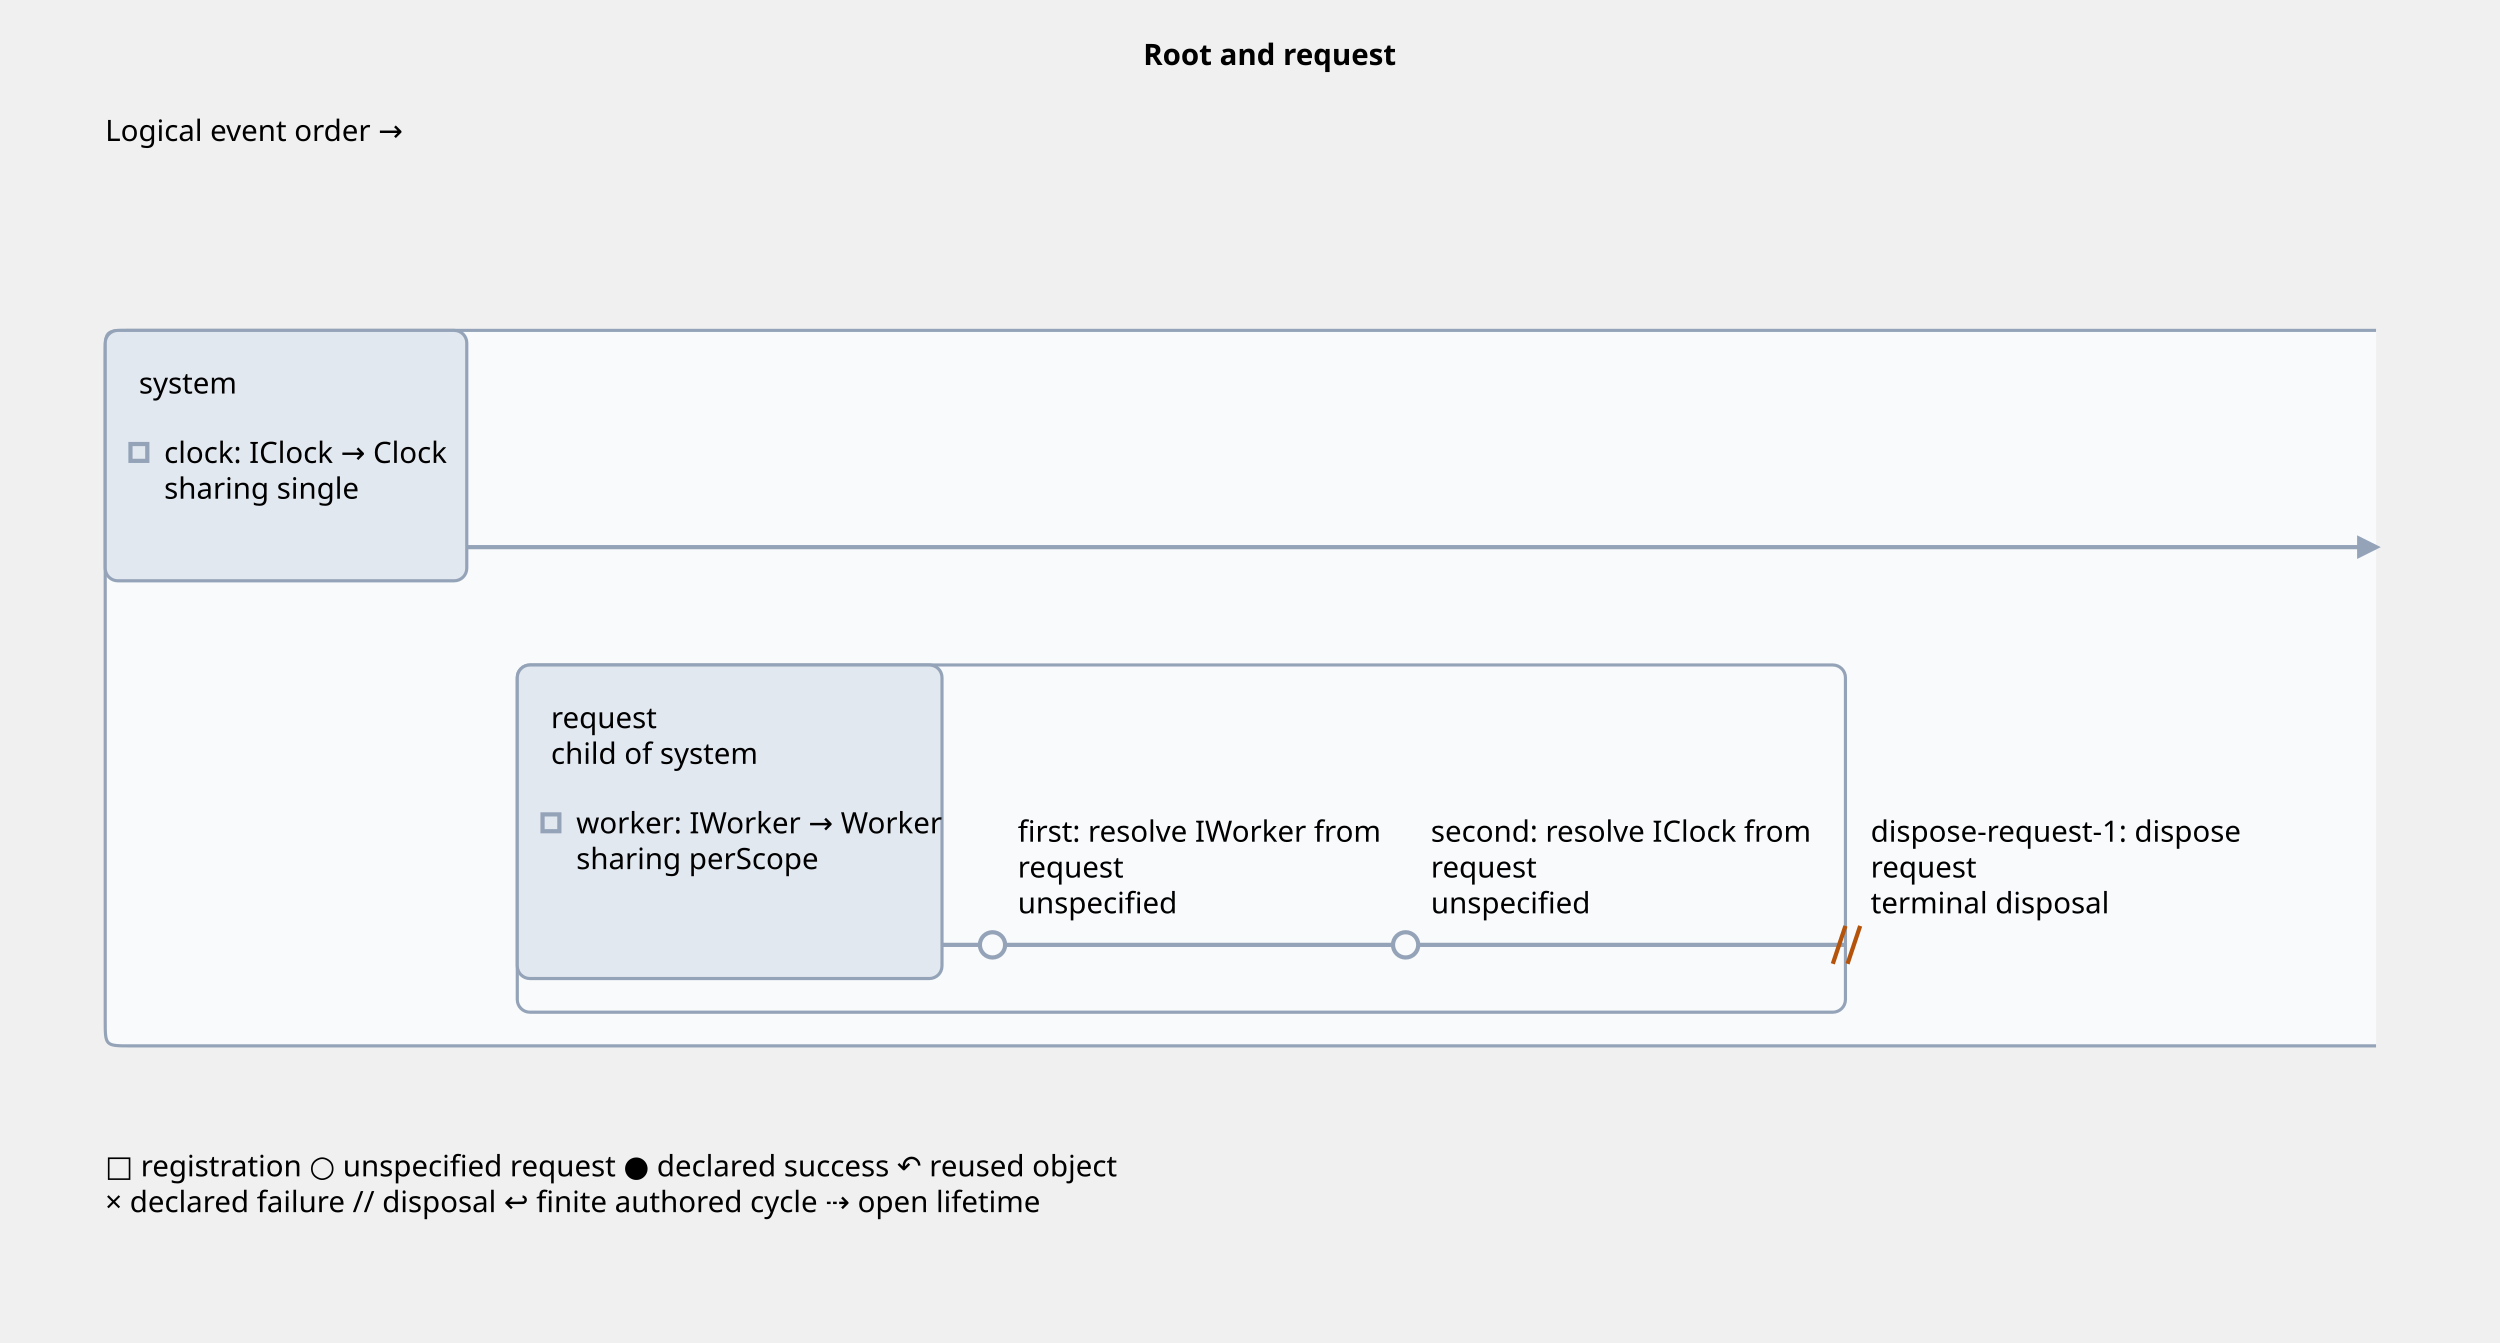
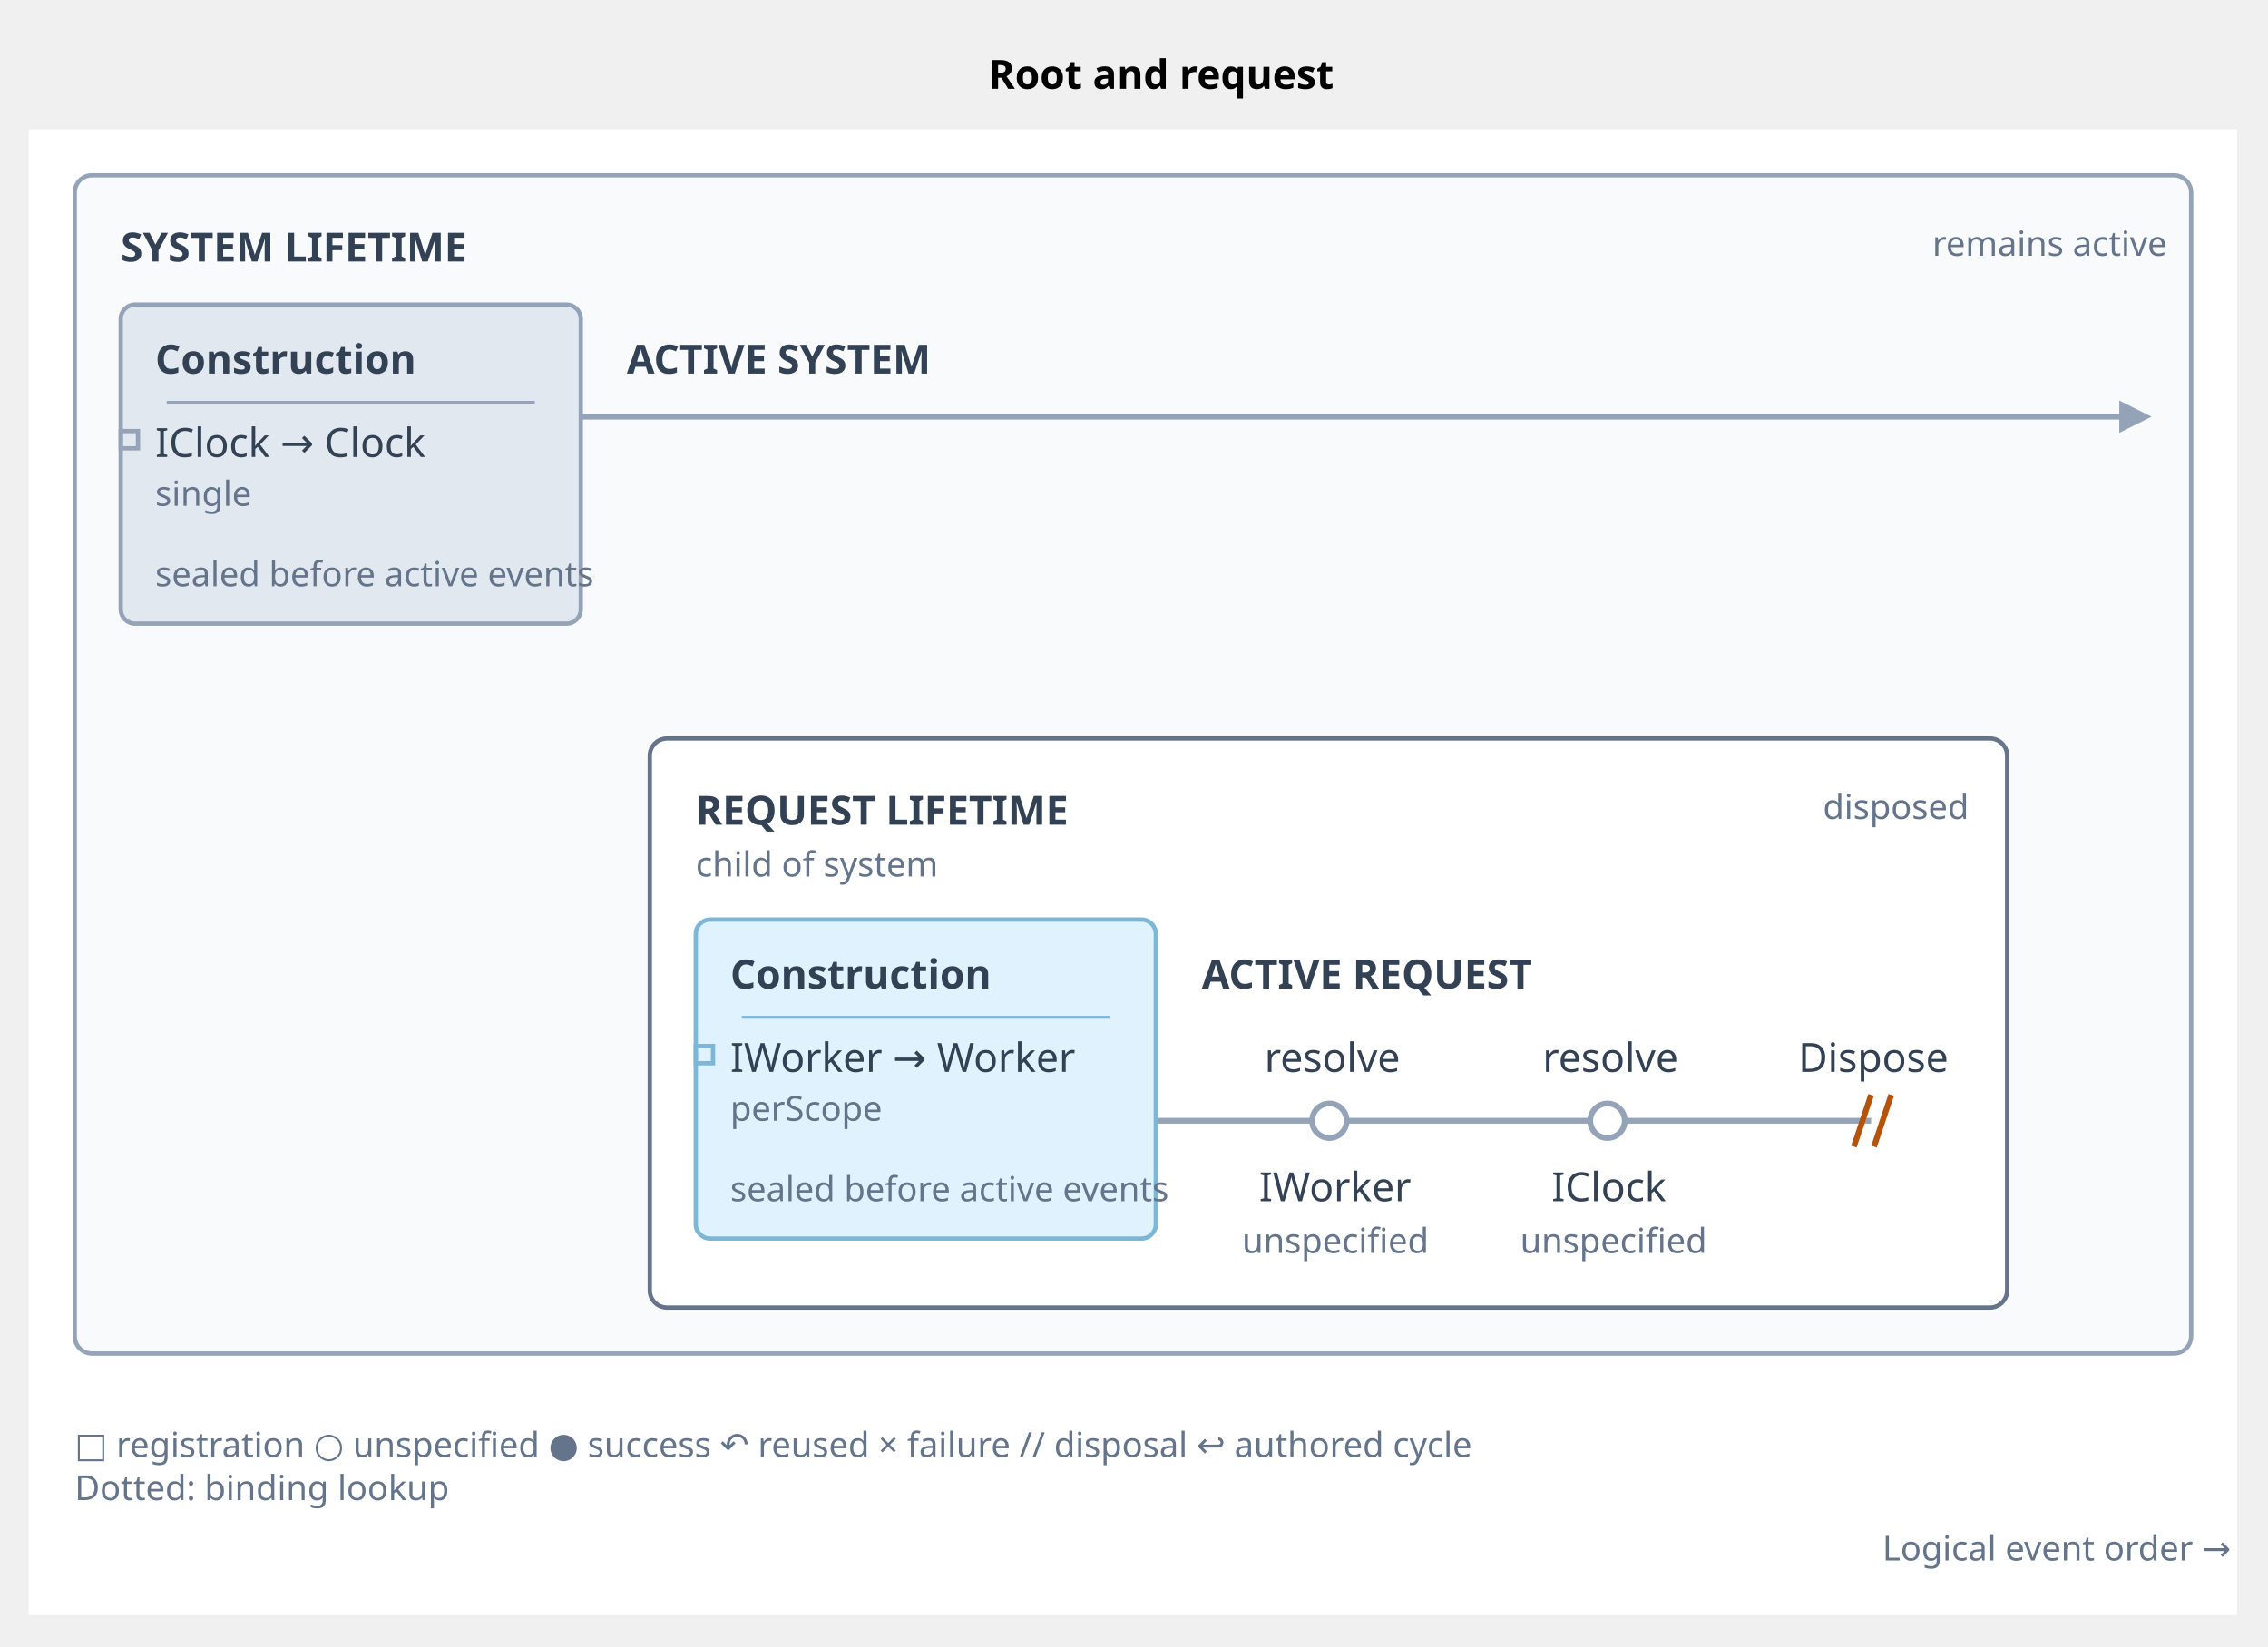
- <svg xmlns="http://www.w3.org/2000/svg" contentStyleType="text/css" data-diagram-type="AUTOFAC" height="638px" preserveAspectRatio="none" style="width:1188px;height:638px;background:#FFFFFF;" version="1.1" viewBox="0 0 1188 638" width="1188px" zoomAndPan="magnify">
+ <svg xmlns="http://www.w3.org/2000/svg" contentStyleType="text/css" data-diagram-type="AUTOFAC" height="573px" preserveAspectRatio="none" style="width:789px;height:573px;background:#FFFFFF;" version="1.1" viewBox="0 0 789 573" width="789px" zoomAndPan="magnify">
  <defs />
  <g font-family="sans-serif" lengthAdjust="spacing">
    <g class="title">
-       <text fill="#000" font-size="14" font-weight="700" textLength="99.575" x="543.263" y="30.889">Root and request</text>
+       <text fill="#000" font-size="14" font-weight="700" textLength="99.575" x="343.844" y="30.889">Root and request</text>
    </g>
-     <text fill="#000" font-size="14" textLength="125.3" x="50" y="67">Logical event order →</text>
+     <rect fill="#FFF" height="517" width="768.262" x="10" y="45" />
    <g class="autofac-scope" data-source-line="2" id="af-scope-system">
-       <path d="M1129.1,157 L62,157 C50,157 50,157 50,169 L50,485 C50,497 50,497 62,497 L1129.1,497" fill="#F8FAFC" style="stroke:#94A3B8;stroke-width:1.5;" />
-       <line style="stroke:#94A3B8;stroke-width:2;" x1="221.813" x2="1129.1" y1="260" y2="260" />
-       <polygon fill="#94A3B8" points="1129.1,260,1121.1,264,1121.1,256" style="stroke:#94A3B8;stroke-width:2;stroke-linejoin:miter;stroke-miterlimit:10;" />
+       <rect fill="#F8FAFC" height="410" rx="6" ry="6" style="stroke:#94A3B8;stroke-width:1.5;" width="736.262" x="26" y="61" />
+       <g class="autofac-event" data-source-line="2" id="af-event-birth-system">
+         <text fill="#334155" font-size="14" font-weight="700" textLength="120.663" x="42" y="91">SYSTEM LIFETIME</text>
+         <text fill="#64748B" font-size="12" textLength="74.025" x="672.238" y="89">remains active</text>
+       </g>
+       <text fill="#334155" font-size="14" font-weight="700" textLength="108.325" x="218.05" y="130">ACTIVE SYSTEM</text>
+       <line style="stroke:#94A3B8;stroke-width:2;" x1="202.05" x2="746.262" y1="145" y2="145" />
+       <polygon fill="#94A3B8" points="746.262,145,738.262,149,738.262,141" style="stroke:#94A3B8;stroke-width:2;stroke-linejoin:miter;stroke-miterlimit:10;" />
    </g>
    <g class="autofac-scope" data-source-line="5" id="af-scope-request">
-       <rect fill="#F8FAFC" height="165" rx="6" ry="6" style="stroke:#94A3B8;stroke-width:1.5;" width="631.138" x="245.813" y="316" />
-       <line style="stroke:#94A3B8;stroke-width:2;" x1="447.638" x2="876.95" y1="449" y2="449" />
+       <rect fill="#FFF" height="198" rx="6" ry="6" style="stroke:#64748B;stroke-width:1.5;" width="472.212" x="226.05" y="257" />
+       <g class="autofac-event" data-source-line="5" id="af-event-birth-request">
+         <text fill="#334155" font-size="14" font-weight="700" textLength="130.813" x="242.05" y="287">REQUEST LIFETIME</text>
+         <text fill="#64748B" font-size="12" textLength="72.675" x="242.05" y="305">child of system</text>
+         <text fill="#64748B" font-size="12" textLength="48.075" x="634.187" y="285">disposed</text>
+       </g>
+       <text fill="#334155" font-size="14" font-weight="700" textLength="118.475" x="418.1" y="344">ACTIVE REQUEST</text>
+       <line style="stroke:#94A3B8;stroke-width:2;" x1="402.1" x2="650.931" y1="390" y2="390" />
    </g>
    <g class="autofac-construction" data-source-line="2" id="af-construction-system">
-       <rect fill="#E2E8F0" height="119" rx="6" ry="6" style="stroke:#94A3B8;stroke-width:1.5;" width="171.813" x="50" y="157" />
-       <g class="autofac-event" data-source-line="2" id="af-event-birth-system">
-         <text fill="#000" font-size="14" textLength="44.275" x="66" y="187">system</text>
+       <rect fill="#E2E8F0" height="111" rx="5" ry="5" style="stroke:#94A3B8;stroke-width:1.5;" width="160.05" x="42" y="106" />
+       <text fill="#334155" font-size="14" font-weight="700" textLength="78.575" x="54" y="130">Construction</text>
+       <line style="stroke:#94A3B8;stroke-width:1;" x1="58" x2="186.05" y1="140" y2="140" />
+       <g class="autofac-registration" data-source-line="3" id="af-reg-system.clock">
+         <rect fill="none" height="6" style="stroke:#94A3B8;stroke-width:1.5;" width="6" x="42" y="150" />
+         <text fill="#334155" font-size="14" textLength="88.025" x="54" y="159">IClock → Clock</text>
+         <text fill="#64748B" font-size="12" textLength="31.425" x="54" y="176">single</text>
      </g>
-       <g class="autofac-registration" data-source-line="3" id="af-reg-system.clock">
-         <rect fill="none" height="8" style="stroke:#94A3B8;stroke-width:2;" width="8" x="62" y="211" />
-         <text fill="#000" font-size="14" textLength="123.813" x="78" y="220">clock: IClock → Clock</text>
-         <text fill="#000" font-size="14" textLength="82.6" x="78" y="237">sharing single</text>
-       </g>
+       <text fill="#64748B" font-size="12" textLength="136.05" x="54" y="204">sealed before active events</text>
    </g>
    <g class="autofac-construction" data-source-line="5" id="af-construction-request">
-       <rect fill="#E2E8F0" height="149" rx="6" ry="6" style="stroke:#94A3B8;stroke-width:1.5;" width="201.825" x="245.813" y="316" />
-       <g class="autofac-event" data-source-line="5" id="af-event-birth-request">
-         <text fill="#000" font-size="14" textLength="46.637" x="261.813" y="346">request</text>
-         <text fill="#000" font-size="14" textLength="84.788" x="261.813" y="363">child of system</text>
+       <rect fill="#E0F2FE" height="111" rx="5" ry="5" style="stroke:#7CB7D8;stroke-width:1.5;" width="160.05" x="242.05" y="320" />
+       <text fill="#334155" font-size="14" font-weight="700" textLength="78.575" x="254.05" y="344">Construction</text>
+       <line style="stroke:#7CB7D8;stroke-width:1;" x1="258.05" x2="386.1" y1="354" y2="354" />
+       <g class="autofac-registration" data-source-line="6" id="af-reg-request.worker">
+         <rect fill="none" height="6" style="stroke:#7CB7D8;stroke-width:1.5;" width="6" x="242.05" y="364" />
+         <text fill="#334155" font-size="14" textLength="107.975" x="254.05" y="373">IWorker → Worker</text>
+         <text fill="#64748B" font-size="12" textLength="51.375" x="254.05" y="390">perScope</text>
      </g>
-       <g class="autofac-registration" data-source-line="6" id="af-reg-request.worker">
-         <rect fill="none" height="8" style="stroke:#94A3B8;stroke-width:2;" width="8" x="257.813" y="387" />
-         <text fill="#000" font-size="14" textLength="153.825" x="273.813" y="396">worker: IWorker → Worker</text>
-         <text fill="#000" font-size="14" textLength="105.875" x="273.813" y="413">sharing perScope</text>
-       </g>
+       <text fill="#64748B" font-size="12" textLength="136.05" x="254.05" y="418">sealed before active events</text>
    </g>
    <g class="autofac-event" data-source-line="8" id="af-event-first">
-       <ellipse cx="471.638" cy="449" fill="#F8FAFC" rx="6" ry="6" style="stroke:#94A3B8;stroke-width:2;" />
-       <text fill="#000" font-size="14" textLength="148.313" x="483.638" y="400">first: resolve IWorker from</text>
-       <text fill="#000" font-size="14" textLength="46.637" x="483.638" y="417">request</text>
-       <text fill="#000" font-size="14" textLength="70.875" x="483.638" y="434">unspecified</text>
+       <ellipse cx="462.475" cy="390" fill="#FFF" rx="6" ry="6" style="stroke:#94A3B8;stroke-width:2;" />
+       <text fill="#334155" font-size="14" textLength="45.15" x="439.9" y="373">resolve</text>
+       <text fill="#334155" font-size="14" textLength="48.912" x="438.019" y="418">IWorker</text>
+       <text fill="#64748B" font-size="12" textLength="60.75" x="432.1" y="436">unspecified</text>
    </g>
    <g class="autofac-event" data-source-line="9" id="af-event-second">
-       <ellipse cx="667.95" cy="449" fill="#F8FAFC" rx="6" ry="6" style="stroke:#94A3B8;stroke-width:2;" />
-       <text fill="#000" font-size="14" textLength="161" x="679.95" y="400">second: resolve IClock from</text>
-       <text fill="#000" font-size="14" textLength="46.637" x="679.95" y="417">request</text>
-       <text fill="#000" font-size="14" textLength="70.875" x="679.95" y="434">unspecified</text>
+       <ellipse cx="559.225" cy="390" fill="#FFF" rx="6" ry="6" style="stroke:#94A3B8;stroke-width:2;" />
+       <text fill="#334155" font-size="14" textLength="45.15" x="536.65" y="373">resolve</text>
+       <text fill="#334155" font-size="14" textLength="38.938" x="539.756" y="418">IClock</text>
+       <text fill="#64748B" font-size="12" textLength="60.75" x="528.85" y="436">unspecified</text>
    </g>
    <g class="autofac-event" data-source-line="10" id="af-event-dispose-request-1">
-       <line style="stroke:#B45309;stroke-width:2;" x1="870.95" x2="876.95" y1="458" y2="440" />
-       <line style="stroke:#B45309;stroke-width:2;" x1="877.95" x2="883.95" y1="458" y2="440" />
-       <text fill="#000" font-size="14" textLength="164.15" x="888.95" y="400">dispose-request-1: dispose</text>
-       <text fill="#000" font-size="14" textLength="46.637" x="888.95" y="417">request</text>
-       <text fill="#000" font-size="14" textLength="101.238" x="888.95" y="434">terminal disposal</text>
+       <line style="stroke:#B45309;stroke-width:2;" x1="644.931" x2="650.931" y1="399" y2="381" />
+       <line style="stroke:#B45309;stroke-width:2;" x1="651.931" x2="657.931" y1="399" y2="381" />
+       <text fill="#334155" font-size="14" textLength="50.663" x="625.6" y="373">Dispose</text>
    </g>
    <g class="autofac-legend" id="af-legend">
-       <text fill="#000" font-size="14" textLength="407.925" x="50" y="559">□ registration   ○ unspecified request   ● declared success   ↶ reused object</text>
-       <text fill="#000" font-size="14" textLength="375.9" x="50" y="576">× declared failure   // disposal   ↩ finite authored cycle   ⇢ open lifetime</text>
+       <text fill="#64748B" font-size="12" textLength="407.1" x="26" y="507">□ registration   ○ unspecified   ● success   ↶ reused   × failure   // disposal   ↩ authored cycle</text>
+       <text fill="#64748B" font-size="12" textLength="112.8" x="26" y="522">Dotted: binding lookup</text>
+       <text fill="#64748B" font-size="12" textLength="107.4" x="654.863" y="543">Logical event order →</text>
    </g>
  </g>
</svg>
